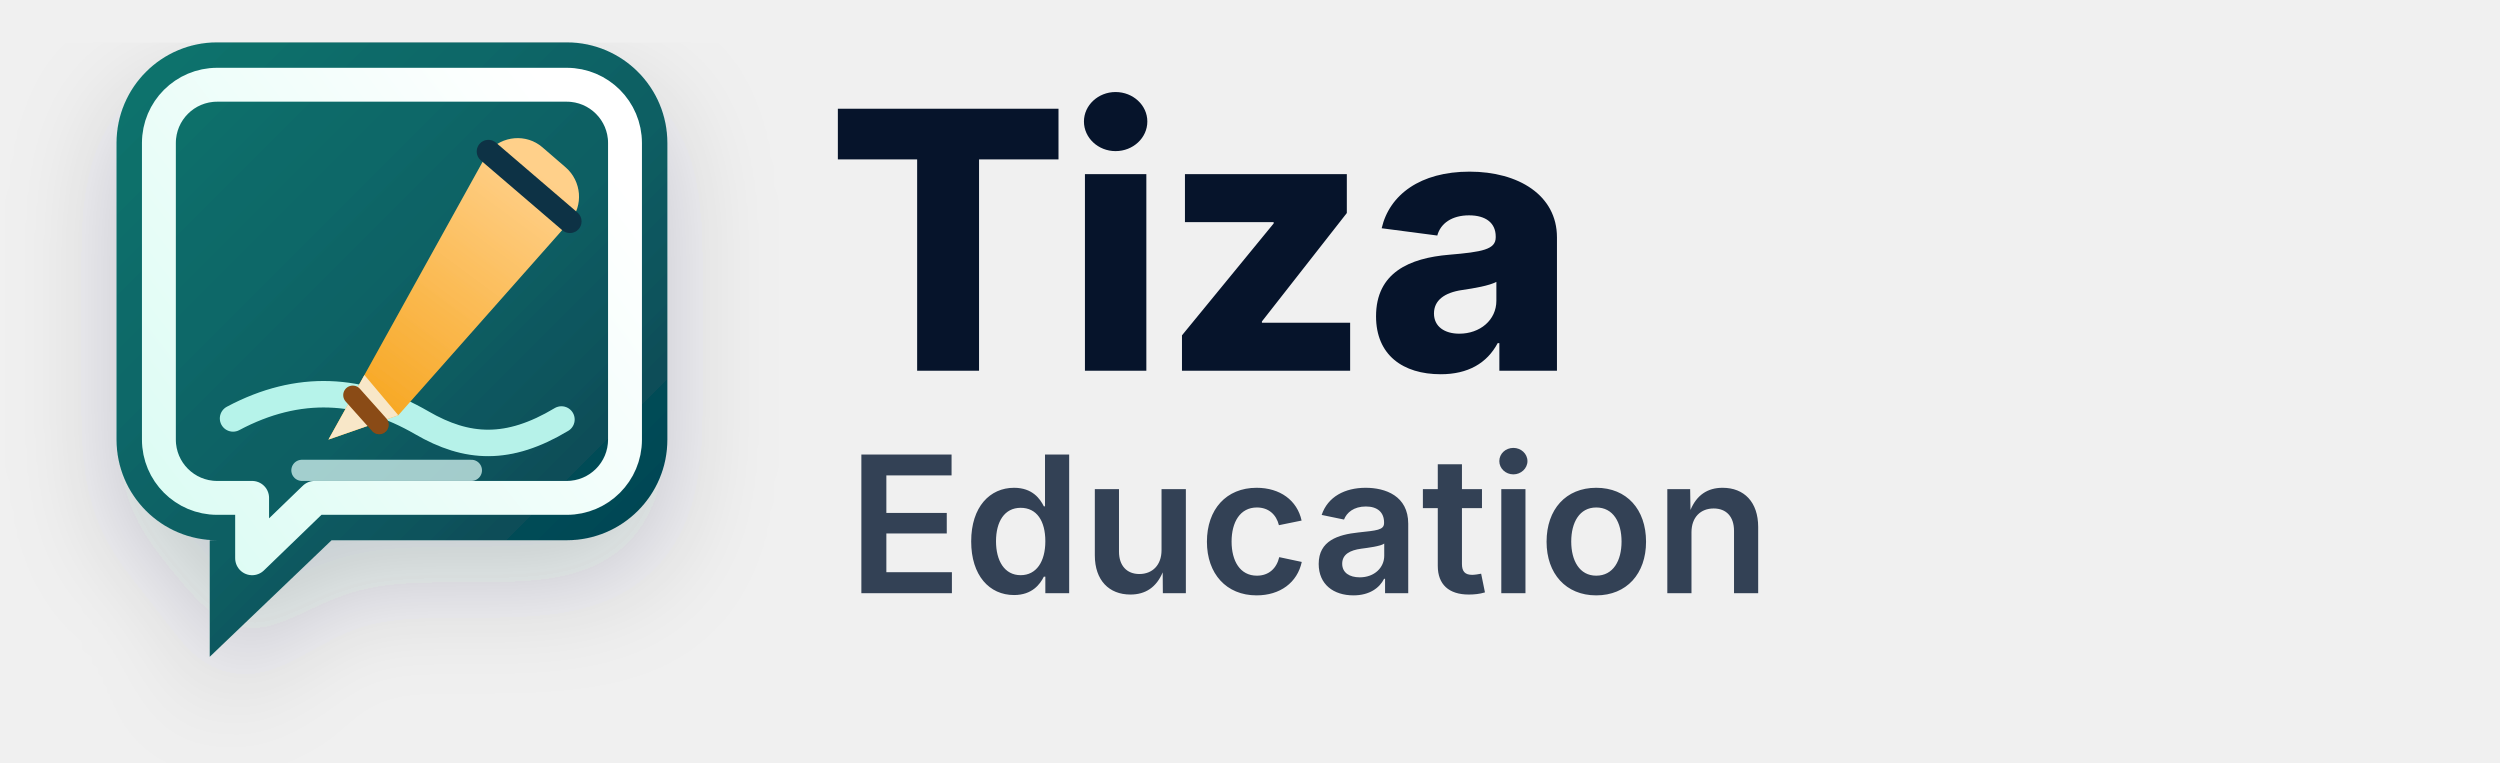
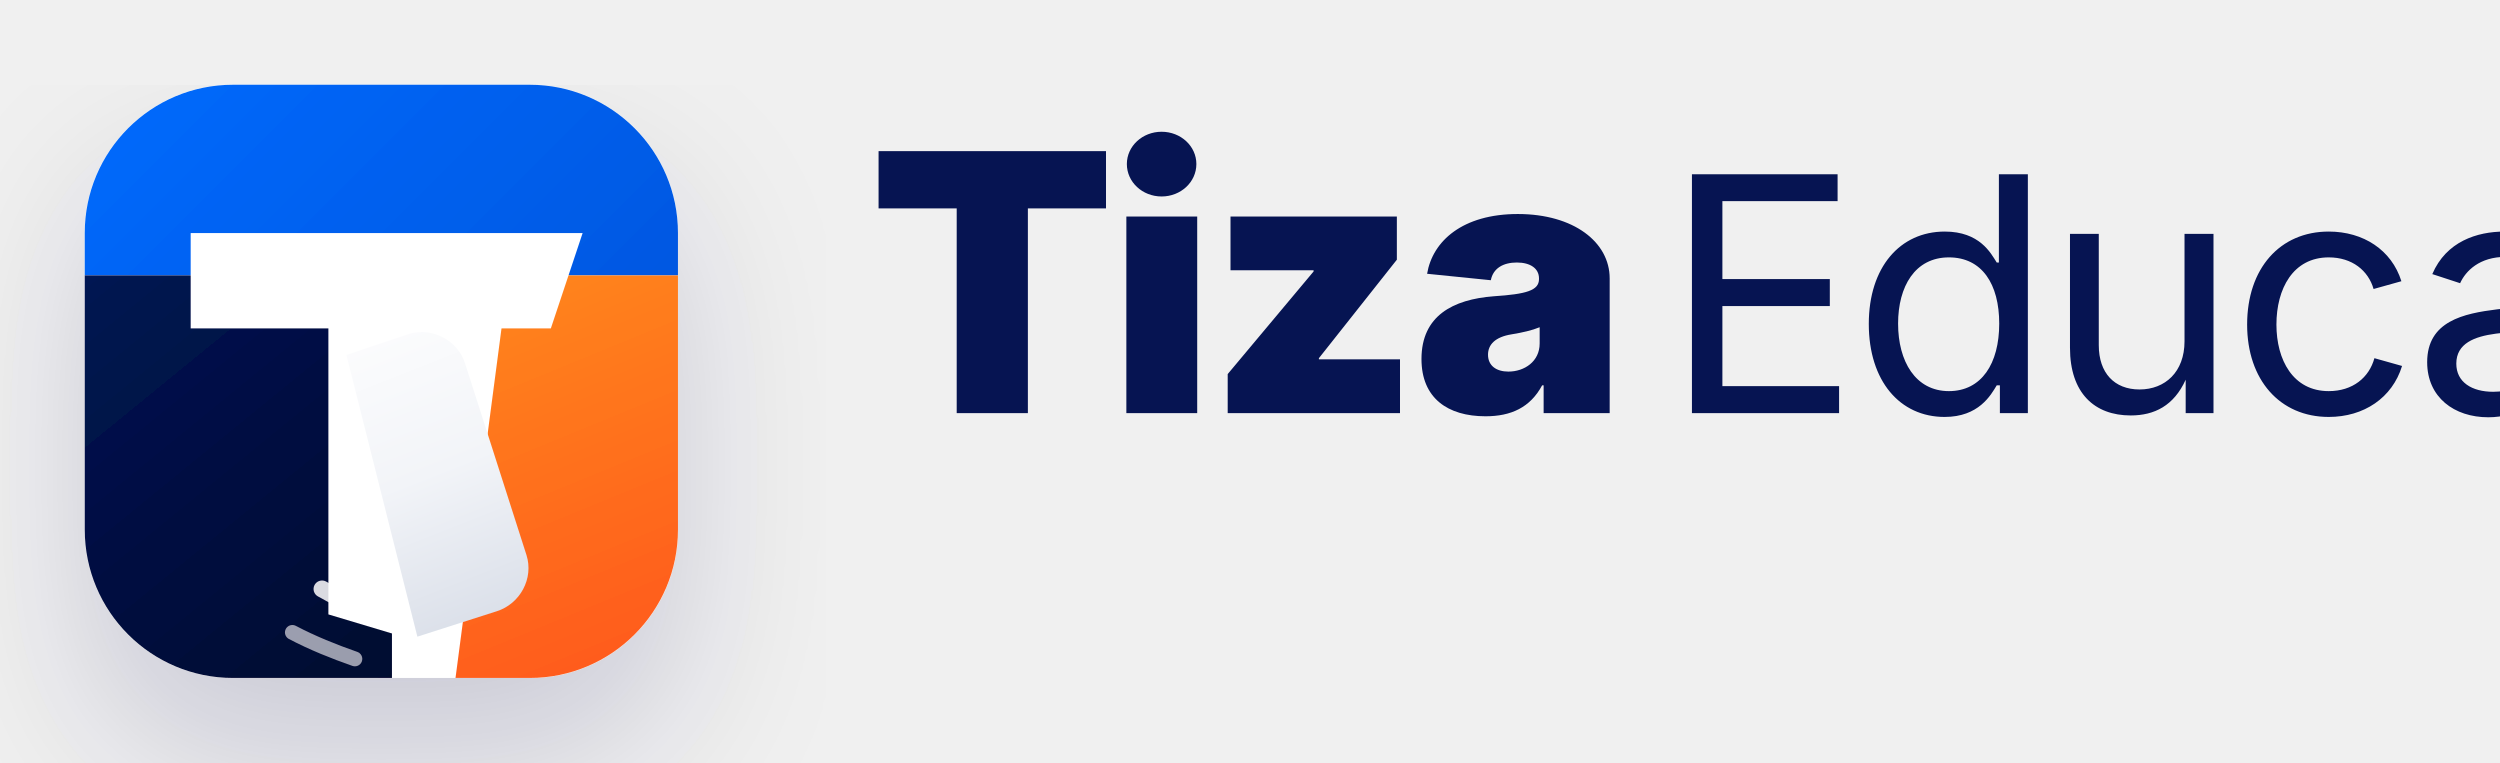
<svg xmlns="http://www.w3.org/2000/svg" width="236" height="72" viewBox="0 0 236 72" fill="none" role="img" aria-labelledby="title desc">
  <defs>
-     <linearGradient id="board" x1="6" y1="6" x2="62" y2="62" gradientUnits="userSpaceOnUse">
-       <stop stop-color="#0F766E" />
-       <stop offset="0.55" stop-color="#075E63" />
-       <stop offset="1" stop-color="#063B4C" />
+     <linearGradient id="markBlue" x1="6" y1="6" x2="56" y2="56" gradientUnits="userSpaceOnUse">
+       <stop stop-color="#006BFF" />
+       <stop offset="1" stop-color="#0052D9" />
    </linearGradient>
-     <linearGradient id="chalk" x1="16" y1="48" x2="58" y2="16" gradientUnits="userSpaceOnUse">
-       <stop stop-color="#DDFCF4" />
-       <stop offset="1" stop-color="#FFFFFF" />
+     <linearGradient id="markNavy" x1="11" y1="24" x2="42" y2="62" gradientUnits="userSpaceOnUse">
+       <stop stop-color="#061452" />
+       <stop offset="1" stop-color="#030A2E" />
    </linearGradient>
-     <linearGradient id="pencil" x1="32" y1="44" x2="52" y2="17" gradientUnits="userSpaceOnUse">
-       <stop stop-color="#F59E0B" />
-       <stop offset="1" stop-color="#FFD08A" />
+     <linearGradient id="markOrange" x1="48" y1="22" x2="64" y2="61" gradientUnits="userSpaceOnUse">
+       <stop stop-color="#FF8A1F" />
+       <stop offset="1" stop-color="#FF5A1F" />
    </linearGradient>
-     <filter id="softShadow" x="-8" y="-8" width="86" height="86" filterUnits="userSpaceOnUse" color-interpolation-filters="sRGB">
-       <feDropShadow dx="0" dy="4" stdDeviation="5" flood-color="#002B3D" flood-opacity="0.18" />
+     <linearGradient id="chalk" x1="35" y1="26" x2="48" y2="59" gradientUnits="userSpaceOnUse">
+       <stop stop-color="#FFFFFF" />
+       <stop offset="0.55" stop-color="#F2F4F8" />
+       <stop offset="1" stop-color="#D9DEE8" />
+     </linearGradient>
+     <filter id="shadow" x="-8" y="-8" width="86" height="86" filterUnits="userSpaceOnUse" color-interpolation-filters="sRGB">
+       <feDropShadow dx="0" dy="8" stdDeviation="8" flood-color="#061452" flood-opacity="0.16" />
    </filter>
  </defs>
-   <g filter="url(#softShadow)">
-     <path d="M11 13.5C11 8.253 15.253 4 20.5 4H53.5C58.747 4 63 8.253 63 13.5V41.5C63 46.747 58.747 51 53.5 51H31.3L19.8 62V51H20.5C15.253 51 11 46.747 11 41.5V13.5Z" fill="url(#board)" />
-     <path d="M20.5 8H53.5C56.538 8 59 10.462 59 13.5V41.5C59 44.538 56.538 47 53.5 47H29.7L23.8 52.7V47H20.5C17.462 47 15 44.538 15 41.5V13.5C15 10.462 17.462 8 20.5 8Z" stroke="url(#chalk)" stroke-width="3.2" stroke-linejoin="round" />
-     <path d="M22 39.5C28.2 36.2 34.1 36.6 39.8 39.9C44.1 42.4 48 42.6 53 39.6" stroke="#BFFAF0" stroke-width="2.5" stroke-linecap="round" opacity="0.95" />
-     <path d="M28.5 44.4H44.5" stroke="#E6FFFB" stroke-width="2" stroke-linecap="round" opacity="0.7" />
-     <path d="M34.4 35.4L31 41.5L37.6 39.2L53.8 20.9C55.1 19.4 54.9 17.1 53.4 15.8L51.2 13.9C49.7 12.6 47.4 12.8 46.1 14.3L34.4 35.4Z" fill="url(#pencil)" />
-     <path d="M31 41.5L34.4 35.4L37.6 39.2L31 41.5Z" fill="#F8E7C8" />
-     <path d="M46.1 14.3L53.8 20.9" stroke="#083344" stroke-width="2.2" stroke-linecap="round" />
-     <path d="M33.3 37.3L35.8 40.1" stroke="#8A4B12" stroke-width="1.8" stroke-linecap="round" />
+   <g filter="url(#shadow)">
+     <rect x="8" y="8" width="56" height="56" rx="14" fill="white" />
+     <path d="M8 22C8 14.268 14.268 8 22 8H50C57.732 8 64 14.268 64 22V26H8V22Z" fill="url(#markBlue)" />
+     <path d="M8 26H37V64H22C14.268 64 8 57.732 8 50V26Z" fill="url(#markNavy)" />
+     <path d="M48 26H64V50C64 57.732 57.732 64 50 64H43L48 26Z" fill="url(#markOrange)" />
+     <path d="M18 22H55L52 31H41V61L31 58V31H18V22Z" fill="white" />
+     <path d="M38.7 31.5C40.8 30.9 43.2 32.1 43.9 34.3L49.7 52.4C50.4 54.6 49.1 57 46.9 57.7L39.4 60.1L32.7 33.5L38.7 31.5Z" fill="url(#chalk)" />
+     <path d="M37.8 58.9C35.2 58 32.7 56.9 30.4 55.6" stroke="white" stroke-width="1.6" stroke-linecap="round" opacity="0.85" />
+     <path d="M33.5 62.2C31.5 61.5 29.5 60.7 27.6 59.7" stroke="white" stroke-width="1.4" stroke-linecap="round" opacity="0.6" />
  </g>
-   <text x="78" y="35" fill="#06142B" font-family="Inter, Arial, Helvetica, sans-serif" font-size="34" font-weight="800" letter-spacing="-0.5">Tiza</text>
-   <text x="80" y="56" fill="#334155" font-family="Inter, Arial, Helvetica, sans-serif" font-size="18" font-weight="600">Education</text>
+   <text x="82" y="39" fill="#061452" font-family="Inter, Arial, Helvetica, sans-serif" font-size="34" font-weight="850" letter-spacing="-0.7">Tiza</text>
+   <text x="157" y="39" fill="#061452" font-family="Inter, Arial, Helvetica, sans-serif" font-size="31" font-weight="400" letter-spacing="-0.8">Education</text>
</svg>
